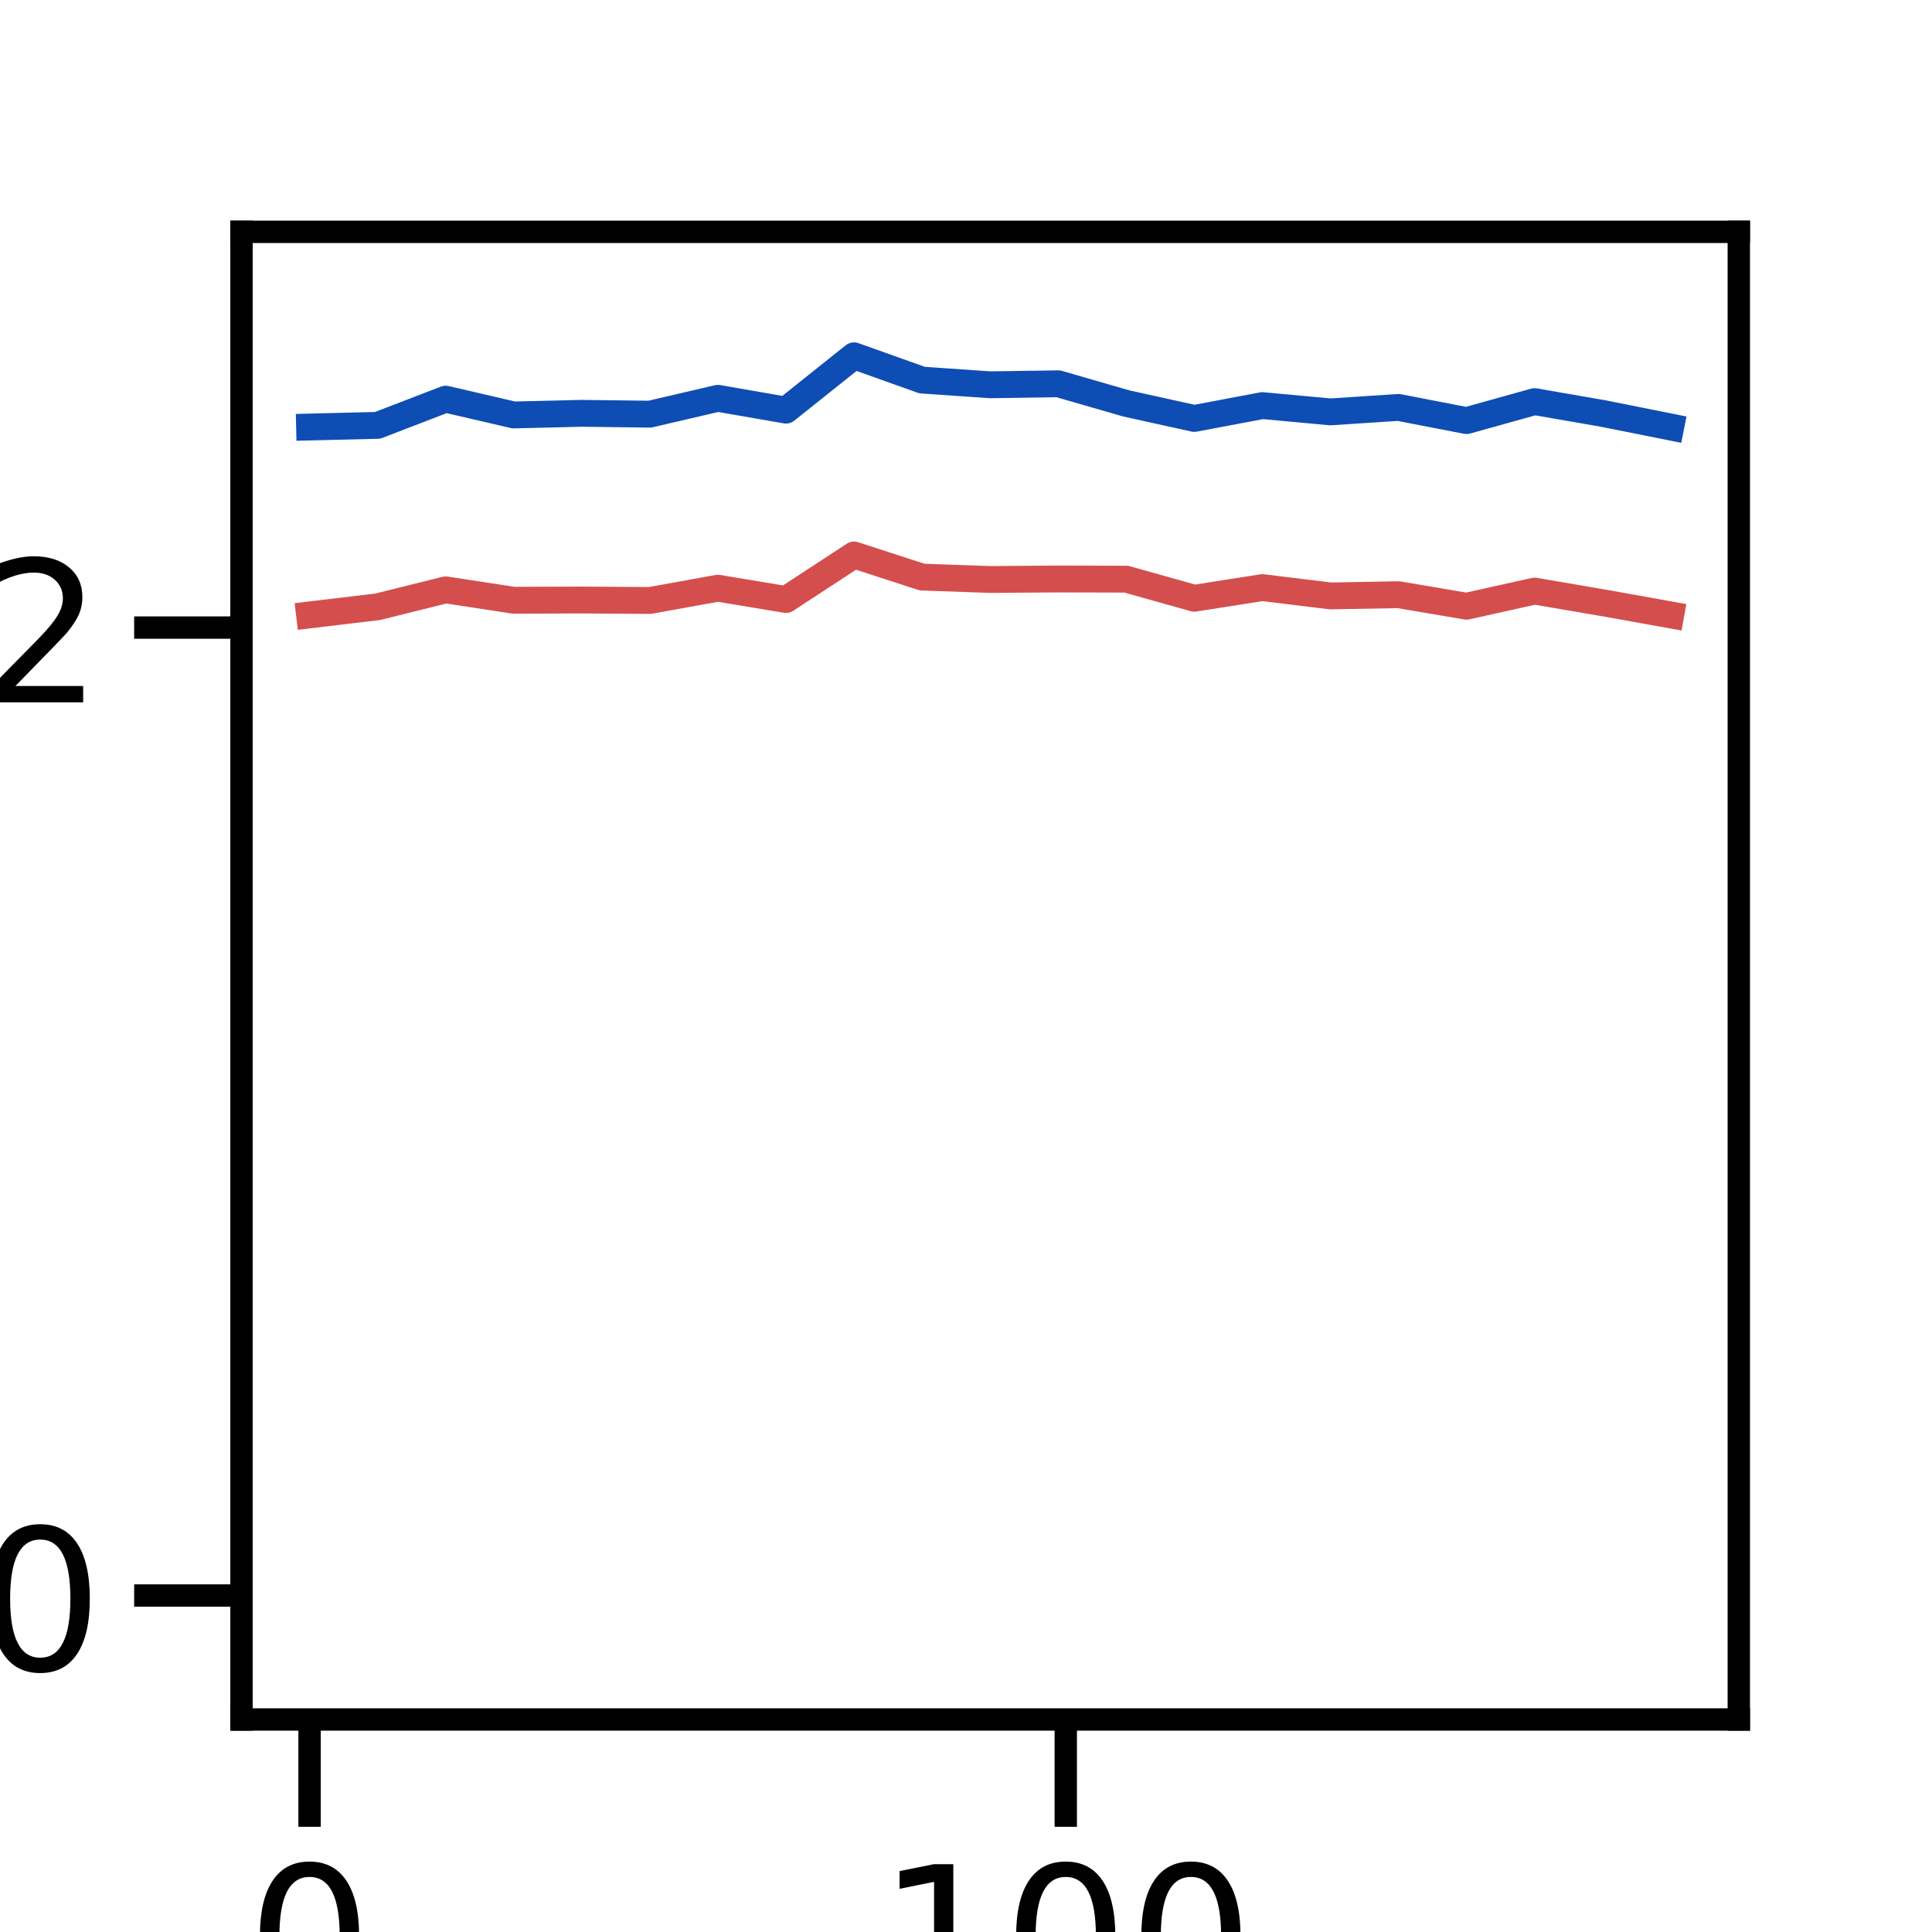
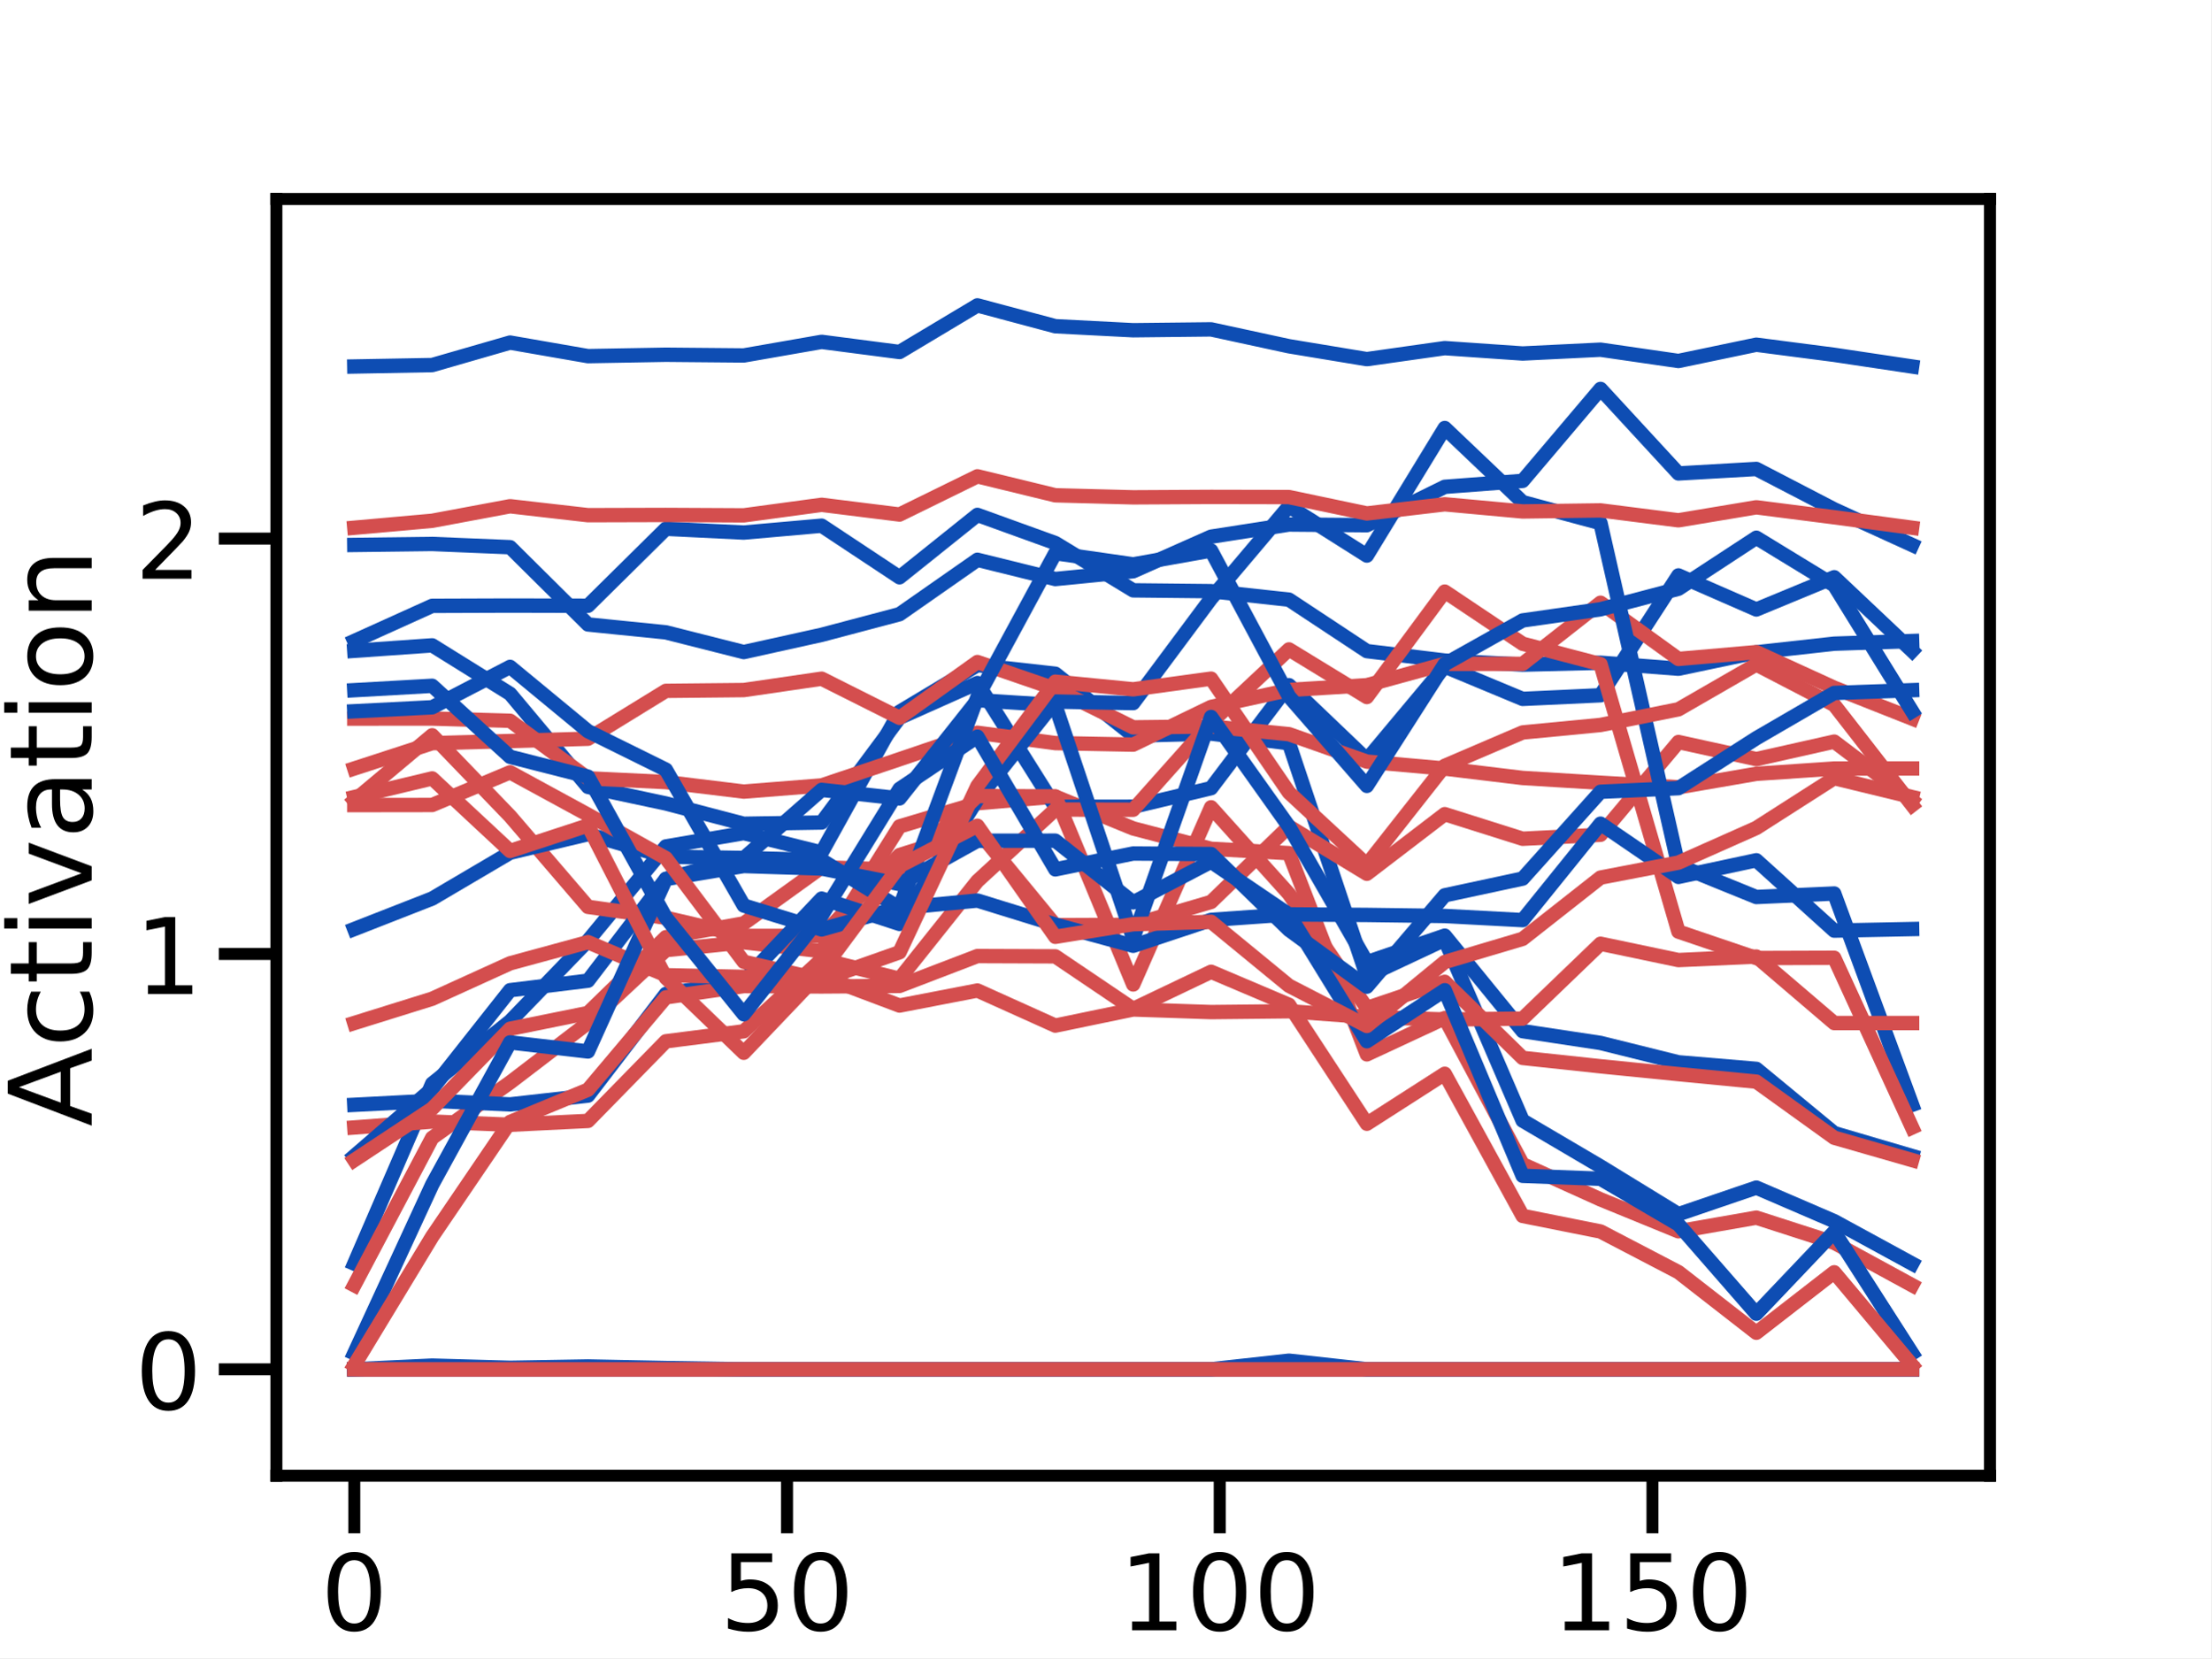
- <svg xmlns="http://www.w3.org/2000/svg" xmlns:xlink="http://www.w3.org/1999/xlink" height="216pt" version="1.1" viewBox="0 0 216 216" width="216pt">
+ <svg xmlns="http://www.w3.org/2000/svg" xmlns:xlink="http://www.w3.org/1999/xlink" height="345.6pt" version="1.1" viewBox="0 0 460.8 345.6" width="460.8pt">
  <defs>
    <style type="text/css">
*{stroke-linecap:butt;stroke-linejoin:round;}
  </style>
  </defs>
  <g id="figure_1">
    <g id="patch_1">
-       <path d="M 0 216  L 216 216  L 216 0  L 0 0  z " style="fill:#ffffff;" />
+       <path d="M 0 345.6  L 460.8 345.6  L 460.8 0  L 0 0  z " style="fill:#ffffff;" />
    </g>
    <g id="axes_1">
      <g id="patch_2">
-         <path d="M 27 192.24  L 194.4 192.24  L 194.4 25.92  L 27 25.92  z " style="fill:#ffffff;" />
+         <path d="M 57.6 307.584  L 414.72 307.584  L 414.72 41.472  L 57.6 41.472  z " style="fill:#ffffff;" />
      </g>
      <g id="matplotlib.axis_1">
        <g id="xtick_1">
          <g id="line2d_1">
            <defs>
-               <path d="M 0 0  L 0 12  " id="mb3ffafa409" style="stroke:#000000;stroke-width:2.5;" />
-             </defs>
-             <g>
-               <use style="stroke:#000000;stroke-width:2.5;" x="34.609" xlink:href="#mb3ffafa409" y="192.24" />
+               <path d="M 0 0  L 0 12  " id="m90ec34b11e" style="stroke:#000000;stroke-width:2.5;" />
+             </defs>
+             <g>
+               <use style="stroke:#000000;stroke-width:2.5;" x="73.833" xlink:href="#m90ec34b11e" y="307.584" />
            </g>
          </g>
          <g id="text_1">
            <defs>
              <path d="M 31.781 66.406  Q 24.172 66.406 20.328 58.906  Q 16.5 51.422 16.5 36.375  Q 16.5 21.391 20.328 13.891  Q 24.172 6.391 31.781 6.391  Q 39.453 6.391 43.281 13.891  Q 47.125 21.391 47.125 36.375  Q 47.125 51.422 43.281 58.906  Q 39.453 66.406 31.781 66.406  z M 31.781 74.219  Q 44.047 74.219 50.516 64.516  Q 56.984 54.828 56.984 36.375  Q 56.984 17.969 50.516 8.266  Q 44.047 -1.422 31.781 -1.422  Q 19.531 -1.422 13.062 8.266  Q 6.594 17.969 6.594 36.375  Q 6.594 54.828 13.062 64.516  Q 19.531 74.219 31.781 74.219  z " id="DejaVuSans-48" />
            </defs>
-             <g transform="translate(27.61034 224.4566)scale(0.22 -0.22)">
+             <g transform="translate(66.83398 339.8006)scale(0.22 -0.22)">
              <use xlink:href="#DejaVuSans-48" />
            </g>
          </g>
        </g>
        <g id="xtick_2">
          <g id="line2d_2">
            <g>
-               <use style="stroke:#000000;stroke-width:2.5;" x="119.155" xlink:href="#mb3ffafa409" y="192.24" />
+               <use style="stroke:#000000;stroke-width:2.5;" x="164.015" xlink:href="#m90ec34b11e" y="307.584" />
            </g>
          </g>
          <g id="text_2">
            <defs>
+               <path d="M 10.797 72.906  L 49.516 72.906  L 49.516 64.594  L 19.828 64.594  L 19.828 46.734  Q 21.969 47.469 24.109 47.828  Q 26.266 48.188 28.422 48.188  Q 40.625 48.188 47.75 41.5  Q 54.891 34.812 54.891 23.391  Q 54.891 11.625 47.562 5.094  Q 40.234 -1.422 26.906 -1.422  Q 22.312 -1.422 17.547 -0.641  Q 12.797 0.141 7.719 1.703  L 7.719 11.625  Q 12.109 9.234 16.797 8.062  Q 21.484 6.891 26.703 6.891  Q 35.156 6.891 40.078 11.328  Q 45.016 15.766 45.016 23.391  Q 45.016 31 40.078 35.438  Q 35.156 39.891 26.703 39.891  Q 22.75 39.891 18.812 39.016  Q 14.891 38.141 10.797 36.281  z " id="DejaVuSans-53" />
+             </defs>
+             <g transform="translate(150.017 339.8006)scale(0.22 -0.22)">
+               <use xlink:href="#DejaVuSans-53" />
+               <use x="63.623" xlink:href="#DejaVuSans-48" />
+             </g>
+           </g>
+         </g>
+         <g id="xtick_3">
+           <g id="line2d_3">
+             <g>
+               <use style="stroke:#000000;stroke-width:2.5;" x="254.196" xlink:href="#m90ec34b11e" y="307.584" />
+             </g>
+           </g>
+           <g id="text_3">
+             <defs>
              <path d="M 12.406 8.297  L 28.516 8.297  L 28.516 63.922  L 10.984 60.406  L 10.984 69.391  L 28.422 72.906  L 38.281 72.906  L 38.281 8.297  L 54.391 8.297  L 54.391 0  L 12.406 0  z " id="DejaVuSans-49" />
            </defs>
-             <g transform="translate(98.15829 224.4566)scale(0.22 -0.22)">
+             <g transform="translate(233.2001 339.8006)scale(0.22 -0.22)">
              <use xlink:href="#DejaVuSans-49" />
              <use x="63.623" xlink:href="#DejaVuSans-48" />
              <use x="127.246" xlink:href="#DejaVuSans-48" />
            </g>
          </g>
        </g>
-         <g id="text_3">
+         <g id="xtick_4">
+           <g id="line2d_4">
+             <g>
+               <use style="stroke:#000000;stroke-width:2.5;" x="344.378" xlink:href="#m90ec34b11e" y="307.584" />
+             </g>
+           </g>
+           <g id="text_4">
+             <g transform="translate(323.3819 339.8006)scale(0.22 -0.22)">
+               <use xlink:href="#DejaVuSans-49" />
+               <use x="63.623" xlink:href="#DejaVuSans-53" />
+               <use x="127.246" xlink:href="#DejaVuSans-48" />
+             </g>
+           </g>
+         </g>
+         <g id="text_5">
          <defs>
            <path d="M 19.672 64.797  L 19.672 8.109  L 31.594 8.109  Q 46.688 8.109 53.688 14.938  Q 60.688 21.781 60.688 36.531  Q 60.688 51.172 53.688 57.984  Q 46.688 64.797 31.594 64.797  z M 9.812 72.906  L 30.078 72.906  Q 51.266 72.906 61.172 64.094  Q 71.094 55.281 71.094 36.531  Q 71.094 17.672 61.125 8.828  Q 51.172 0 30.078 0  L 9.812 0  z " id="DejaVuSans-68" />
            <path d="M 56.203 29.594  L 56.203 25.203  L 14.891 25.203  Q 15.484 15.922 20.484 11.062  Q 25.484 6.203 34.422 6.203  Q 39.594 6.203 44.453 7.469  Q 49.312 8.734 54.109 11.281  L 54.109 2.781  Q 49.266 0.734 44.188 -0.344  Q 39.109 -1.422 33.891 -1.422  Q 20.797 -1.422 13.156 6.188  Q 5.516 13.812 5.516 26.812  Q 5.516 40.234 12.766 48.109  Q 20.016 56 32.328 56  Q 43.359 56 49.781 48.891  Q 56.203 41.797 56.203 29.594  z M 47.219 32.234  Q 47.125 39.594 43.094 43.984  Q 39.062 48.391 32.422 48.391  Q 24.906 48.391 20.391 44.141  Q 15.875 39.891 15.188 32.172  z " id="DejaVuSans-101" />
            <path d="M 45.406 27.984  Q 45.406 37.75 41.375 43.109  Q 37.359 48.484 30.078 48.484  Q 22.859 48.484 18.828 43.109  Q 14.797 37.75 14.797 27.984  Q 14.797 18.266 18.828 12.891  Q 22.859 7.516 30.078 7.516  Q 37.359 7.516 41.375 12.891  Q 45.406 18.266 45.406 27.984  z M 54.391 6.781  Q 54.391 -7.172 48.188 -13.984  Q 42 -20.797 29.203 -20.797  Q 24.469 -20.797 20.266 -20.094  Q 16.062 -19.391 12.109 -17.922  L 12.109 -9.188  Q 16.062 -11.328 19.922 -12.344  Q 23.781 -13.375 27.781 -13.375  Q 36.625 -13.375 41.016 -8.766  Q 45.406 -4.156 45.406 5.172  L 45.406 9.625  Q 42.625 4.781 38.281 2.391  Q 33.938 0 27.875 0  Q 17.828 0 11.672 7.656  Q 5.516 15.328 5.516 27.984  Q 5.516 40.672 11.672 48.328  Q 17.828 56 27.875 56  Q 33.938 56 38.281 53.609  Q 42.625 51.219 45.406 46.391  L 45.406 54.688  L 54.391 54.688  z " id="DejaVuSans-103" />
            <path d="M 41.109 46.297  Q 39.594 47.172 37.812 47.578  Q 36.031 48 33.891 48  Q 26.266 48 22.188 43.047  Q 18.109 38.094 18.109 28.812  L 18.109 0  L 9.078 0  L 9.078 54.688  L 18.109 54.688  L 18.109 46.188  Q 20.953 51.172 25.484 53.578  Q 30.031 56 36.531 56  Q 37.453 56 38.578 55.875  Q 39.703 55.766 41.062 55.516  z " id="DejaVuSans-114" />
            <path d="M 44.281 53.078  L 44.281 44.578  Q 40.484 46.531 36.375 47.5  Q 32.281 48.484 27.875 48.484  Q 21.188 48.484 17.844 46.438  Q 14.5 44.391 14.5 40.281  Q 14.5 37.156 16.891 35.375  Q 19.281 33.594 26.516 31.984  L 29.594 31.297  Q 39.156 29.25 43.188 25.516  Q 47.219 21.781 47.219 15.094  Q 47.219 7.469 41.188 3.016  Q 35.156 -1.422 24.609 -1.422  Q 20.219 -1.422 15.453 -0.562  Q 10.688 0.297 5.422 2  L 5.422 11.281  Q 10.406 8.688 15.234 7.391  Q 20.062 6.109 24.812 6.109  Q 31.156 6.109 34.562 8.281  Q 37.984 10.453 37.984 14.406  Q 37.984 18.062 35.516 20.016  Q 33.062 21.969 24.703 23.781  L 21.578 24.516  Q 13.234 26.266 9.516 29.906  Q 5.812 33.547 5.812 39.891  Q 5.812 47.609 11.281 51.797  Q 16.75 56 26.812 56  Q 31.781 56 36.172 55.266  Q 40.578 54.547 44.281 53.078  z " id="DejaVuSans-115" />
          </defs>
-           <g transform="translate(60.51 251.2681)scale(0.24 -0.24)">
+           <g transform="translate(185.97 366.6121)scale(0.24 -0.24)">
            <use xlink:href="#DejaVuSans-68" />
            <use x="77.002" xlink:href="#DejaVuSans-101" />
            <use x="138.525" xlink:href="#DejaVuSans-103" />
            <use x="202.002" xlink:href="#DejaVuSans-114" />
            <use x="243.084" xlink:href="#DejaVuSans-101" />
            <use x="304.607" xlink:href="#DejaVuSans-101" />
            <use x="366.131" xlink:href="#DejaVuSans-115" />
          </g>
        </g>
      </g>
      <g id="matplotlib.axis_2">
        <g id="ytick_1">
-           <g id="line2d_3">
-             <defs>
-               <path d="M 0 0  L -12 0  " id="mdd2664a78d" style="stroke:#000000;stroke-width:2.5;" />
-             </defs>
-             <g>
-               <use style="stroke:#000000;stroke-width:2.5;" x="27" xlink:href="#mdd2664a78d" y="178.38" />
-             </g>
-           </g>
-           <g id="text_4">
-             <g transform="translate(-2.4975 186.7383)scale(0.22 -0.22)">
+           <g id="line2d_5">
+             <defs>
+               <path d="M 0 0  L -12 0  " id="ma09e091869" style="stroke:#000000;stroke-width:2.5;" />
+             </defs>
+             <g>
+               <use style="stroke:#000000;stroke-width:2.5;" x="57.6" xlink:href="#ma09e091869" y="285.408" />
+             </g>
+           </g>
+           <g id="text_6">
+             <g transform="translate(28.1025 293.7663)scale(0.22 -0.22)">
              <use xlink:href="#DejaVuSans-48" />
            </g>
          </g>
        </g>
        <g id="ytick_2">
-           <g id="line2d_4">
-             <g>
-               <use style="stroke:#000000;stroke-width:2.5;" x="27" xlink:href="#mdd2664a78d" y="70.161" />
-             </g>
-           </g>
-           <g id="text_5">
+           <g id="line2d_6">
+             <g>
+               <use style="stroke:#000000;stroke-width:2.5;" x="57.6" xlink:href="#ma09e091869" y="198.833" />
+             </g>
+           </g>
+           <g id="text_7">
+             <g transform="translate(28.1025 207.1912)scale(0.22 -0.22)">
+               <use xlink:href="#DejaVuSans-49" />
+             </g>
+           </g>
+         </g>
+         <g id="ytick_3">
+           <g id="line2d_7">
+             <g>
+               <use style="stroke:#000000;stroke-width:2.5;" x="57.6" xlink:href="#ma09e091869" y="112.258" />
+             </g>
+           </g>
+           <g id="text_8">
            <defs>
              <path d="M 19.188 8.297  L 53.609 8.297  L 53.609 0  L 7.328 0  L 7.328 8.297  Q 12.938 14.109 22.625 23.891  Q 32.328 33.688 34.812 36.531  Q 39.547 41.844 41.422 45.531  Q 43.312 49.219 43.312 52.781  Q 43.312 58.594 39.234 62.25  Q 35.156 65.922 28.609 65.922  Q 23.969 65.922 18.812 64.312  Q 13.672 62.703 7.812 59.422  L 7.812 69.391  Q 13.766 71.781 18.938 73  Q 24.125 74.219 28.422 74.219  Q 39.75 74.219 46.484 68.547  Q 53.219 62.891 53.219 53.422  Q 53.219 48.922 51.531 44.891  Q 49.859 40.875 45.406 35.406  Q 44.188 33.984 37.641 27.219  Q 31.109 20.453 19.188 8.297  z " id="DejaVuSans-50" />
            </defs>
-             <g transform="translate(-2.4975 78.51944)scale(0.22 -0.22)">
+             <g transform="translate(28.1025 120.6161)scale(0.22 -0.22)">
              <use xlink:href="#DejaVuSans-50" />
            </g>
          </g>
        </g>
-         <g id="text_6">
+         <g id="text_9">
          <defs>
            <path d="M 34.188 63.188  L 20.797 26.906  L 47.609 26.906  z M 28.609 72.906  L 39.797 72.906  L 67.578 0  L 57.328 0  L 50.688 18.703  L 17.828 18.703  L 11.188 0  L 0.781 0  z " id="DejaVuSans-65" />
            <path d="M 48.781 52.594  L 48.781 44.188  Q 44.969 46.297 41.141 47.344  Q 37.312 48.391 33.406 48.391  Q 24.656 48.391 19.812 42.844  Q 14.984 37.312 14.984 27.297  Q 14.984 17.281 19.812 11.734  Q 24.656 6.203 33.406 6.203  Q 37.312 6.203 41.141 7.25  Q 44.969 8.297 48.781 10.406  L 48.781 2.094  Q 45.016 0.344 40.984 -0.531  Q 36.969 -1.422 32.422 -1.422  Q 20.062 -1.422 12.781 6.344  Q 5.516 14.109 5.516 27.297  Q 5.516 40.672 12.859 48.328  Q 20.219 56 33.016 56  Q 37.156 56 41.109 55.141  Q 45.062 54.297 48.781 52.594  z " id="DejaVuSans-99" />
            <path d="M 18.312 70.219  L 18.312 54.688  L 36.812 54.688  L 36.812 47.703  L 18.312 47.703  L 18.312 18.016  Q 18.312 11.328 20.141 9.422  Q 21.969 7.516 27.594 7.516  L 36.812 7.516  L 36.812 0  L 27.594 0  Q 17.188 0 13.234 3.875  Q 9.281 7.766 9.281 18.016  L 9.281 47.703  L 2.688 47.703  L 2.688 54.688  L 9.281 54.688  L 9.281 70.219  z " id="DejaVuSans-116" />
            <path d="M 9.422 54.688  L 18.406 54.688  L 18.406 0  L 9.422 0  z M 9.422 75.984  L 18.406 75.984  L 18.406 64.594  L 9.422 64.594  z " id="DejaVuSans-105" />
            <path d="M 2.984 54.688  L 12.5 54.688  L 29.594 8.797  L 46.688 54.688  L 56.203 54.688  L 35.688 0  L 23.484 0  z " id="DejaVuSans-118" />
            <path d="M 34.281 27.484  Q 23.391 27.484 19.188 25  Q 14.984 22.516 14.984 16.5  Q 14.984 11.719 18.141 8.906  Q 21.297 6.109 26.703 6.109  Q 34.188 6.109 38.703 11.406  Q 43.219 16.703 43.219 25.484  L 43.219 27.484  z M 52.203 31.203  L 52.203 0  L 43.219 0  L 43.219 8.297  Q 40.141 3.328 35.547 0.953  Q 30.953 -1.422 24.312 -1.422  Q 15.922 -1.422 10.953 3.297  Q 6 8.016 6 15.922  Q 6 25.141 12.172 29.828  Q 18.359 34.516 30.609 34.516  L 43.219 34.516  L 43.219 35.406  Q 43.219 41.609 39.141 45  Q 35.062 48.391 27.688 48.391  Q 23 48.391 18.547 47.266  Q 14.109 46.141 10.016 43.891  L 10.016 52.203  Q 14.938 54.109 19.578 55.047  Q 24.219 56 28.609 56  Q 40.484 56 46.344 49.844  Q 52.203 43.703 52.203 31.203  z " id="DejaVuSans-97" />
            <path d="M 30.609 48.391  Q 23.391 48.391 19.188 42.75  Q 14.984 37.109 14.984 27.297  Q 14.984 17.484 19.156 11.844  Q 23.344 6.203 30.609 6.203  Q 37.797 6.203 41.984 11.859  Q 46.188 17.531 46.188 27.297  Q 46.188 37.016 41.984 42.703  Q 37.797 48.391 30.609 48.391  z M 30.609 56  Q 42.328 56 49.016 48.375  Q 55.719 40.766 55.719 27.297  Q 55.719 13.875 49.016 6.219  Q 42.328 -1.422 30.609 -1.422  Q 18.844 -1.422 12.172 6.219  Q 5.516 13.875 5.516 27.297  Q 5.516 40.766 12.172 48.375  Q 18.844 56 30.609 56  z " id="DejaVuSans-111" />
            <path d="M 54.891 33.016  L 54.891 0  L 45.906 0  L 45.906 32.719  Q 45.906 40.484 42.875 44.328  Q 39.844 48.188 33.797 48.188  Q 26.516 48.188 22.312 43.547  Q 18.109 38.922 18.109 30.906  L 18.109 0  L 9.078 0  L 9.078 54.688  L 18.109 54.688  L 18.109 46.188  Q 21.344 51.125 25.703 53.562  Q 30.078 56 35.797 56  Q 45.219 56 50.047 50.172  Q 54.891 44.344 54.891 33.016  z " id="DejaVuSans-110" />
          </defs>
-           <g transform="translate(-11.48875 169.365)rotate(-90)scale(0.24 -0.24)">
+           <g transform="translate(19.11125 234.813)rotate(-90)scale(0.24 -0.24)">
            <use xlink:href="#DejaVuSans-65" />
            <use x="68.393" xlink:href="#DejaVuSans-99" />
            <use x="123.373" xlink:href="#DejaVuSans-116" />
            <use x="162.582" xlink:href="#DejaVuSans-105" />
            <use x="190.365" xlink:href="#DejaVuSans-118" />
            <use x="249.545" xlink:href="#DejaVuSans-97" />
            <use x="310.824" xlink:href="#DejaVuSans-116" />
            <use x="350.033" xlink:href="#DejaVuSans-105" />
            <use x="377.816" xlink:href="#DejaVuSans-111" />
            <use x="438.998" xlink:href="#DejaVuSans-110" />
          </g>
        </g>
      </g>
-       <g id="line2d_5">
-         <path clip-path="url(#pb9feceba11)" d="M 34.609 47.741  L 42.218 47.555  L 49.827 44.626  L 57.436 46.392  L 65.045 46.209  L 72.655 46.304  L 80.264 44.531  L 87.873 45.853  L 95.482 39.78  L 103.091 42.494  L 110.7 43.02  L 118.309 42.906  L 125.918 45.103  L 133.527 46.783  L 141.136 45.346  L 148.745 46.049  L 156.355 45.551  L 163.964 47.023  L 171.573 44.902  L 179.182 46.221  L 186.791 47.741  " style="fill:none;stroke:#0e4db3;stroke-linecap:square;stroke-width:3;" />
-       </g>
-       <g id="line2d_6">
-         <path clip-path="url(#pb9feceba11)" d="M 34.609 68.748  L 42.218 67.841  L 49.827 65.946  L 57.436 67.111  L 65.045 67.082  L 72.655 67.134  L 80.264 65.76  L 87.873 67.026  L 95.482 62.049  L 103.091 64.519  L 110.7 64.788  L 118.309 64.731  L 125.918 64.752  L 133.527 66.886  L 141.136 65.693  L 148.745 66.625  L 156.355 66.488  L 163.964 67.777  L 171.573 66.084  L 179.182 67.384  L 186.791 68.748  " style="fill:none;stroke:#d44e4e;stroke-linecap:square;stroke-width:3;" />
+       <g id="line2d_8">
+         <path clip-path="url(#p7e4e1d7561)" d="M 73.833 263.378  L 90.065 225.867  L 106.298 212.863  L 122.531 196.068  L 138.764 176.422  L 154.996 173.647  L 171.229 177.687  L 187.462 148.368  L 203.695 138.623  L 219.927 140.422  L 236.16 153.324  L 252.393 152.903  L 268.625 154.911  L 284.858 203.466  L 301.091 195.846  L 317.324 233.573  L 333.556 243.123  L 349.789 253.075  L 366.022 247.534  L 382.255 254.529  L 398.487 263.378  " style="fill:none;stroke:#0e4db3;stroke-linecap:square;stroke-width:3;" />
+       </g>
+       <g id="line2d_9">
+         <path clip-path="url(#p7e4e1d7561)" d="M 73.833 267.879  L 90.065 237.159  L 106.298 225.619  L 122.531 213.203  L 138.764 198.035  L 154.996 196.401  L 171.229 198.246  L 187.462 172.243  L 203.695 167.408  L 219.927 166.029  L 236.16 172.671  L 252.393 176.917  L 268.625 177.822  L 284.858 219.76  L 301.091 212.201  L 317.324 242.662  L 333.556 249.994  L 349.789 256.642  L 366.022 253.798  L 382.255 259.032  L 398.487 267.879  " style="fill:none;stroke:#d44e4e;stroke-linecap:square;stroke-width:3;" />
+       </g>
+       <g id="line2d_10">
+         <path clip-path="url(#p7e4e1d7561)" d="M 73.833 135.647  L 90.065 134.509  L 106.298 144.604  L 122.531 164.008  L 138.764 167.464  L 154.996 171.701  L 171.229 171.432  L 187.462 149.596  L 203.695 142.363  L 219.927 168.16  L 236.16 168.142  L 252.393 164.28  L 268.625 142.81  L 284.858 158.328  L 301.091 138.915  L 317.324 145.671  L 333.556 144.914  L 349.789 119.934  L 366.022 127.031  L 382.255 120.315  L 398.487 135.647  " style="fill:none;stroke:#0e4db3;stroke-linecap:square;stroke-width:3;" />
+       </g>
+       <g id="line2d_11">
+         <path clip-path="url(#p7e4e1d7561)" d="M 73.833 166.861  L 90.065 153.254  L 106.298 170.106  L 122.531 189.017  L 138.764 191.292  L 154.996 195.074  L 171.229 195.07  L 187.462 178.217  L 203.695 173.096  L 219.927 192.836  L 236.16 192.765  L 252.393 187.996  L 268.625 172.261  L 284.858 182.119  L 301.091 169.695  L 317.324 174.822  L 333.556 173.996  L 349.789 154.659  L 366.022 158.22  L 382.255 154.574  L 398.487 166.861  " style="fill:none;stroke:#d44e4e;stroke-linecap:square;stroke-width:3;" />
+       </g>
+       <g id="line2d_12">
+         <path clip-path="url(#p7e4e1d7561)" d="M 73.833 133.608  L 90.065 126.275  L 106.298 126.217  L 122.531 126.257  L 138.764 110.208  L 154.996 111.003  L 171.229 109.567  L 187.462 120.321  L 203.695 107.318  L 219.927 113.186  L 236.16 123.043  L 252.393 123.214  L 268.625 124.984  L 284.858 135.712  L 301.091 137.679  L 317.324 138.53  L 333.556 138.134  L 349.789 139.381  L 366.022 135.964  L 382.255 134.162  L 398.487 133.608  " style="fill:none;stroke:#0e4db3;stroke-linecap:square;stroke-width:3;" />
+       </g>
+       <g id="line2d_13">
+         <path clip-path="url(#p7e4e1d7561)" d="M 73.833 160.177  L 90.065 154.897  L 106.298 154.454  L 122.531 153.974  L 138.764 143.995  L 154.996 143.831  L 171.229 141.46  L 187.462 149.607  L 203.695 137.989  L 219.927 143.574  L 236.16 151.604  L 252.393 151.418  L 268.625 153.023  L 284.858 158.744  L 301.091 160.192  L 317.324 162.152  L 333.556 163.146  L 349.789 164.089  L 366.022 161.285  L 382.255 160.187  L 398.487 160.177  " style="fill:none;stroke:#d44e4e;stroke-linecap:square;stroke-width:3;" />
+       </g>
+       <g id="line2d_14">
+         <path clip-path="url(#p7e4e1d7561)" d="M 73.833 113.58  L 90.065 113.375  L 106.298 114.05  L 122.531 130.154  L 138.764 131.798  L 154.996 135.907  L 171.229 132.316  L 187.462 128.017  L 203.695 116.676  L 219.927 120.683  L 236.16 119.065  L 252.393 111.858  L 268.625 109.326  L 284.858 109.465  L 301.091 101.466  L 317.324 100.226  L 333.556 81.064  L 349.789 98.677  L 366.022 97.741  L 382.255 106.17  L 398.487 113.58  " style="fill:none;stroke:#0e4db3;stroke-linecap:square;stroke-width:3;" />
+       </g>
+       <g id="line2d_15">
+         <path clip-path="url(#p7e4e1d7561)" d="M 73.833 149.774  L 90.065 149.767  L 106.298 150.231  L 122.531 162.224  L 138.764 163.008  L 154.996 164.993  L 171.229 163.706  L 187.462 158.247  L 203.695 152.728  L 219.927 154.886  L 236.16 155.202  L 252.393 147.347  L 268.625 143.803  L 284.858 142.815  L 301.091 138.364  L 317.324 138.361  L 333.556 125.626  L 349.789 137.341  L 366.022 135.925  L 382.255 143.347  L 398.487 149.774  " style="fill:none;stroke:#d44e4e;stroke-linecap:square;stroke-width:3;" />
+       </g>
+       <g id="line2d_16">
+         <path clip-path="url(#p7e4e1d7561)" d="M 73.833 230.279  L 90.065 229.436  L 106.298 230.194  L 122.531 228.36  L 138.764 207.168  L 154.996 204.421  L 171.229 187.296  L 187.462 192.572  L 203.695 166.616  L 219.927 146.221  L 236.16 146.543  L 252.393 124.744  L 268.625 105.537  L 284.858 115.795  L 301.091 89.21  L 317.324 104.659  L 333.556 109.04  L 349.789 180.37  L 366.022 186.963  L 382.255 186.235  L 398.487 230.279  " style="fill:none;stroke:#0e4db3;stroke-linecap:square;stroke-width:3;" />
+       </g>
+       <g id="line2d_17">
+         <path clip-path="url(#p7e4e1d7561)" d="M 73.833 235.003  L 90.065 233.771  L 106.298 234.436  L 122.531 233.636  L 138.764 217.04  L 154.996 214.961  L 171.229 199.969  L 187.462 204.009  L 203.695 183.643  L 219.927 168.732  L 236.16 168.773  L 252.393 150.564  L 268.625 135.357  L 284.858 145.279  L 301.091 123.304  L 317.324 134.175  L 333.556 138.432  L 349.789 194.18  L 366.022 199.686  L 382.255 199.632  L 398.487 235.003  " style="fill:none;stroke:#d44e4e;stroke-linecap:square;stroke-width:3;" />
+       </g>
+       <g id="line2d_18">
+         <path clip-path="url(#p7e4e1d7561)" d="M 73.833 285.408  L 90.065 285.408  L 106.298 285.408  L 122.531 285.408  L 138.764 285.408  L 154.996 285.408  L 171.229 285.408  L 187.462 285.408  L 203.695 285.408  L 219.927 285.408  L 236.16 285.408  L 252.393 285.408  L 268.625 285.408  L 284.858 285.408  L 301.091 285.408  L 317.324 285.408  L 333.556 285.408  L 349.789 285.408  L 366.022 285.408  L 382.255 285.408  L 398.487 285.408  " style="fill:none;stroke:#0e4db3;stroke-linecap:square;stroke-width:3;" />
+       </g>
+       <g id="line2d_19">
+         <path clip-path="url(#p7e4e1d7561)" d="M 73.833 285.408  L 90.065 285.408  L 106.298 285.408  L 122.531 285.408  L 138.764 285.408  L 154.996 285.408  L 171.229 285.408  L 187.462 285.408  L 203.695 285.408  L 219.927 285.408  L 236.16 285.408  L 252.393 285.408  L 268.625 285.408  L 284.858 285.408  L 301.091 285.408  L 317.324 285.408  L 333.556 285.408  L 349.789 285.408  L 366.022 285.408  L 382.255 285.408  L 398.487 285.408  " style="fill:none;stroke:#d44e4e;stroke-linecap:square;stroke-width:3;" />
+       </g>
+       <g id="line2d_20">
+         <path clip-path="url(#p7e4e1d7561)" d="M 73.833 285.408  L 90.065 284.634  L 106.298 285.1  L 122.531 284.817  L 138.764 285.149  L 154.996 285.408  L 171.229 285.408  L 187.462 285.408  L 203.695 285.408  L 219.927 285.408  L 236.16 285.408  L 252.393 285.408  L 268.625 283.608  L 284.858 285.408  L 301.091 285.408  L 317.324 285.408  L 333.556 285.408  L 349.789 285.408  L 366.022 285.408  L 382.255 285.408  L 398.487 285.408  " style="fill:none;stroke:#0e4db3;stroke-linecap:square;stroke-width:3;" />
+       </g>
+       <g id="line2d_21">
+         <path clip-path="url(#p7e4e1d7561)" d="M 73.833 285.408  L 90.065 285.408  L 106.298 285.408  L 122.531 285.408  L 138.764 285.408  L 154.996 285.408  L 171.229 285.408  L 187.462 285.408  L 203.695 285.408  L 219.927 285.408  L 236.16 285.408  L 252.393 285.408  L 268.625 285.408  L 284.858 285.408  L 301.091 285.408  L 317.324 285.408  L 333.556 285.408  L 349.789 285.408  L 366.022 285.408  L 382.255 285.408  L 398.487 285.408  " style="fill:none;stroke:#d44e4e;stroke-linecap:square;stroke-width:3;" />
+       </g>
+       <g id="line2d_22">
+         <path clip-path="url(#p7e4e1d7561)" d="M 73.833 240.954  L 90.065 226.932  L 106.298 206.387  L 122.531 204.409  L 138.764 183.178  L 154.996 178.871  L 171.229 164.632  L 187.462 166.414  L 203.695 145.938  L 219.927 146.979  L 236.16 195.586  L 252.393 149.443  L 268.625 172.274  L 284.858 200.553  L 301.091 195.016  L 317.324 214.927  L 333.556 217.384  L 349.789 221.42  L 366.022 222.786  L 382.255 236.181  L 398.487 240.954  " style="fill:none;stroke:#0e4db3;stroke-linecap:square;stroke-width:3;" />
+       </g>
+       <g id="line2d_23">
+         <path clip-path="url(#p7e4e1d7561)" d="M 73.833 241.805  L 90.065 231.075  L 106.298 214.43  L 122.531 211.14  L 138.764 195.338  L 154.996 192.465  L 171.229 180.776  L 187.462 181.272  L 203.695 165.926  L 219.927 165.995  L 236.16 205.191  L 252.393 168.268  L 268.625 186.321  L 284.858 210.102  L 301.091 204.64  L 317.324 220.507  L 333.556 222.251  L 349.789 223.88  L 366.022 225.452  L 382.255 237.138  L 398.487 241.805  " style="fill:none;stroke:#d44e4e;stroke-linecap:square;stroke-width:3;" />
+       </g>
+       <g id="line2d_24">
+         <path clip-path="url(#p7e4e1d7561)" d="M 73.833 193.64  L 90.065 187.286  L 106.298 177.728  L 122.531 173.866  L 138.764 178.575  L 154.996 178.833  L 171.229 179.288  L 187.462 189.253  L 203.695 187.703  L 219.927 192.718  L 236.16 197.128  L 252.393 191.732  L 268.625 190.584  L 284.858 190.701  L 301.091 190.919  L 317.324 191.785  L 333.556 171.679  L 349.789 182.772  L 366.022 179.307  L 382.255 193.97  L 398.487 193.64  " style="fill:none;stroke:#0e4db3;stroke-linecap:square;stroke-width:3;" />
+       </g>
+       <g id="line2d_25">
+         <path clip-path="url(#p7e4e1d7561)" d="M 73.833 213.234  L 90.065 208.17  L 106.298 200.788  L 122.531 196.372  L 138.764 203.268  L 154.996 203.617  L 171.229 203.467  L 187.462 209.587  L 203.695 206.451  L 219.927 213.766  L 236.16 210.402  L 252.393 210.952  L 268.625 210.778  L 284.858 211.97  L 301.091 212.495  L 317.324 212.313  L 333.556 196.704  L 349.789 200.109  L 366.022 199.376  L 382.255 213.236  L 398.487 213.234  " style="fill:none;stroke:#d44e4e;stroke-linecap:square;stroke-width:3;" />
+       </g>
+       <g id="line2d_26">
+         <path clip-path="url(#p7e4e1d7561)" d="M 73.833 282.073  L 90.065 246.912  L 106.298 217.27  L 122.531 219.16  L 138.764 183.209  L 154.996 180.503  L 171.229 181.026  L 187.462 184.255  L 203.695 175.236  L 219.927 175.22  L 236.16 188.081  L 252.393 179.608  L 268.625 190.612  L 284.858 217.022  L 301.091 206.393  L 317.324 245.079  L 333.556 245.693  L 349.789 255.208  L 366.022 273.821  L 382.255 256.75  L 398.487 282.073  " style="fill:none;stroke:#0e4db3;stroke-linecap:square;stroke-width:3;" />
+       </g>
+       <g id="line2d_27">
+         <path clip-path="url(#p7e4e1d7561)" d="M 73.833 284.543  L 90.065 257.745  L 106.298 233.856  L 122.531 227.133  L 138.764 207.879  L 154.996 205.532  L 171.229 205.611  L 187.462 205.494  L 203.695 199.272  L 219.927 199.335  L 236.16 210.294  L 252.393 202.549  L 268.625 209.432  L 284.858 234.222  L 301.091 223.807  L 317.324 253.441  L 333.556 256.682  L 349.789 265.151  L 366.022 277.786  L 382.255 265.19  L 398.487 284.543  " style="fill:none;stroke:#d44e4e;stroke-linecap:square;stroke-width:3;" />
+       </g>
+       <g id="line2d_28">
+         <path clip-path="url(#p7e4e1d7561)" d="M 73.833 148.248  L 90.065 147.421  L 106.298 138.998  L 122.531 152.403  L 138.764 160.42  L 154.996 188.739  L 171.229 193.724  L 187.462 189.155  L 203.695 145.308  L 219.927 115.295  L 236.16 117.624  L 252.393 114.747  L 268.625 145.154  L 284.858 163.801  L 301.091 138.418  L 317.324 129.315  L 333.556 126.989  L 349.789 122.708  L 366.022 112.079  L 382.255 121.993  L 398.487 148.248  " style="fill:none;stroke:#0e4db3;stroke-linecap:square;stroke-width:3;" />
+       </g>
+       <g id="line2d_29">
+         <path clip-path="url(#p7e4e1d7561)" d="M 73.833 167.806  L 90.065 167.783  L 106.298 160.973  L 122.531 169.813  L 138.764 178.86  L 154.996 200.464  L 171.229 204.22  L 187.462 198.487  L 203.695 163.822  L 219.927 142.085  L 236.16 143.675  L 252.393 141.45  L 268.625 165.195  L 284.858 180.236  L 301.091 159.618  L 317.324 152.662  L 333.556 151.102  L 349.789 147.843  L 366.022 138.488  L 382.255 146.926  L 398.487 167.806  " style="fill:none;stroke:#d44e4e;stroke-linecap:square;stroke-width:3;" />
+       </g>
+       <g id="line2d_30">
+         <path clip-path="url(#p7e4e1d7561)" d="M 73.833 143.856  L 90.065 142.938  L 106.298 157.738  L 122.531 161.874  L 138.764 191.263  L 154.996 211.405  L 171.229 190.831  L 187.462 164.44  L 203.695 153.545  L 219.927 181.204  L 236.16 177.899  L 252.393 178.012  L 268.625 193.805  L 284.858 205.65  L 301.091 186.607  L 317.324 183.128  L 333.556 165.028  L 349.789 164.279  L 366.022 153.867  L 382.255 144.434  L 398.487 143.856  " style="fill:none;stroke:#0e4db3;stroke-linecap:square;stroke-width:3;" />
+       </g>
+       <g id="line2d_31">
+         <path clip-path="url(#p7e4e1d7561)" d="M 73.833 166.131  L 90.065 162.247  L 106.298 177.365  L 122.531 172.05  L 138.764 203.804  L 154.996 219.431  L 171.229 202.39  L 187.462 180.519  L 203.695 172.116  L 219.927 195.263  L 236.16 192.631  L 252.393 192.136  L 268.625 205.466  L 284.858 213.843  L 301.091 200.511  L 317.324 195.687  L 333.556 182.916  L 349.789 179.795  L 366.022 172.574  L 382.255 162.188  L 398.487 166.131  " style="fill:none;stroke:#d44e4e;stroke-linecap:square;stroke-width:3;" />
+       </g>
+       <g id="line2d_32">
+         <path clip-path="url(#p7e4e1d7561)" d="M 73.833 76.386  L 90.065 76.088  L 106.298 71.402  L 122.531 74.227  L 138.764 73.935  L 154.996 74.086  L 171.229 71.25  L 187.462 73.365  L 203.695 63.648  L 219.927 67.99  L 236.16 68.832  L 252.393 68.65  L 268.625 72.165  L 284.858 74.853  L 301.091 72.554  L 317.324 73.679  L 333.556 72.881  L 349.789 75.238  L 366.022 71.844  L 382.255 73.954  L 398.487 76.386  " style="fill:none;stroke:#0e4db3;stroke-linecap:square;stroke-width:3;" />
+       </g>
+       <g id="line2d_33">
+         <path clip-path="url(#p7e4e1d7561)" d="M 73.833 109.997  L 90.065 108.545  L 106.298 105.514  L 122.531 107.377  L 138.764 107.33  L 154.996 107.414  L 171.229 105.216  L 187.462 107.242  L 203.695 99.278  L 219.927 103.23  L 236.16 103.661  L 252.393 103.569  L 268.625 103.603  L 284.858 107.017  L 301.091 105.108  L 317.324 106.6  L 333.556 106.38  L 349.789 108.444  L 366.022 105.734  L 382.255 107.814  L 398.487 109.997  " style="fill:none;stroke:#d44e4e;stroke-linecap:square;stroke-width:3;" />
      </g>
      <g id="patch_3">
-         <path d="M 27 192.24  L 27 25.92  " style="fill:none;stroke:#000000;stroke-linecap:square;stroke-linejoin:miter;stroke-width:2.5;" />
+         <path d="M 57.6 307.584  L 57.6 41.472  " style="fill:none;stroke:#000000;stroke-linecap:square;stroke-linejoin:miter;stroke-width:2.5;" />
      </g>
      <g id="patch_4">
-         <path d="M 194.4 192.24  L 194.4 25.92  " style="fill:none;stroke:#000000;stroke-linecap:square;stroke-linejoin:miter;stroke-width:2.5;" />
+         <path d="M 414.72 307.584  L 414.72 41.472  " style="fill:none;stroke:#000000;stroke-linecap:square;stroke-linejoin:miter;stroke-width:2.5;" />
      </g>
      <g id="patch_5">
-         <path d="M 27 192.24  L 194.4 192.24  " style="fill:none;stroke:#000000;stroke-linecap:square;stroke-linejoin:miter;stroke-width:2.5;" />
+         <path d="M 57.6 307.584  L 414.72 307.584  " style="fill:none;stroke:#000000;stroke-linecap:square;stroke-linejoin:miter;stroke-width:2.5;" />
      </g>
      <g id="patch_6">
-         <path d="M 27 25.92  L 194.4 25.92  " style="fill:none;stroke:#000000;stroke-linecap:square;stroke-linejoin:miter;stroke-width:2.5;" />
+         <path d="M 57.6 41.472  L 414.72 41.472  " style="fill:none;stroke:#000000;stroke-linecap:square;stroke-linejoin:miter;stroke-width:2.5;" />
      </g>
    </g>
  </g>
  <defs>
-     <clipPath id="pb9feceba11">
-       <rect height="166.32" width="167.4" x="27" y="25.92" />
+     <clipPath id="p7e4e1d7561">
+       <rect height="266.112" width="357.12" x="57.6" y="41.472" />
    </clipPath>
  </defs>
</svg>
